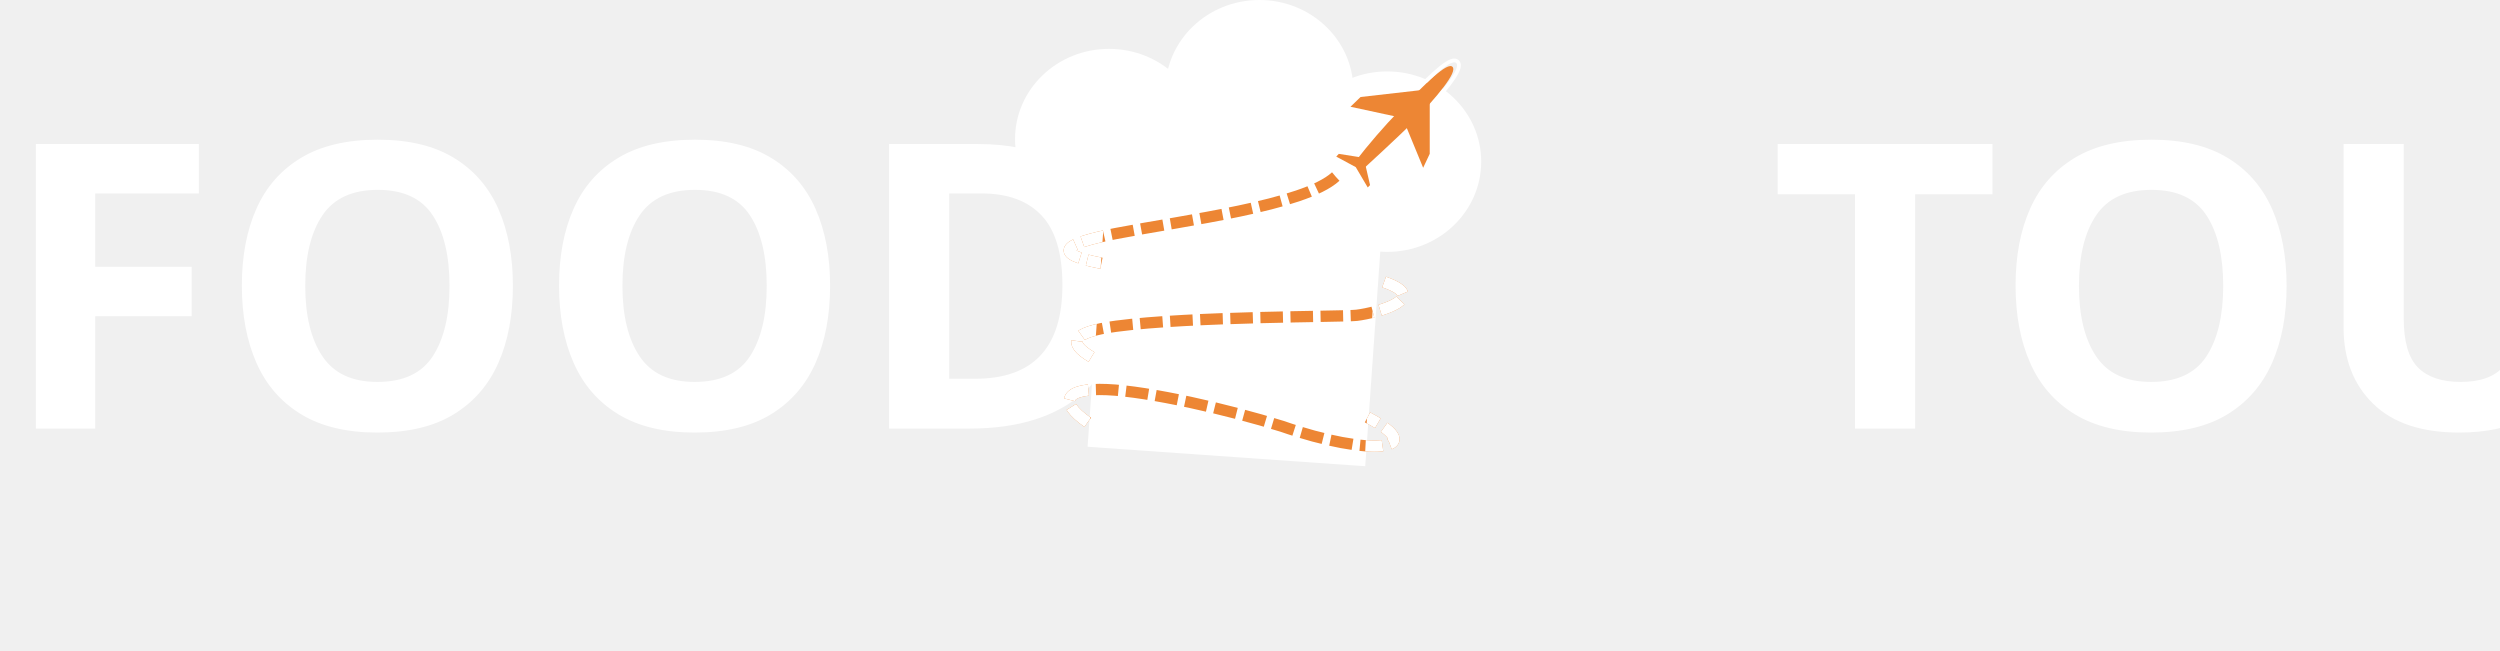
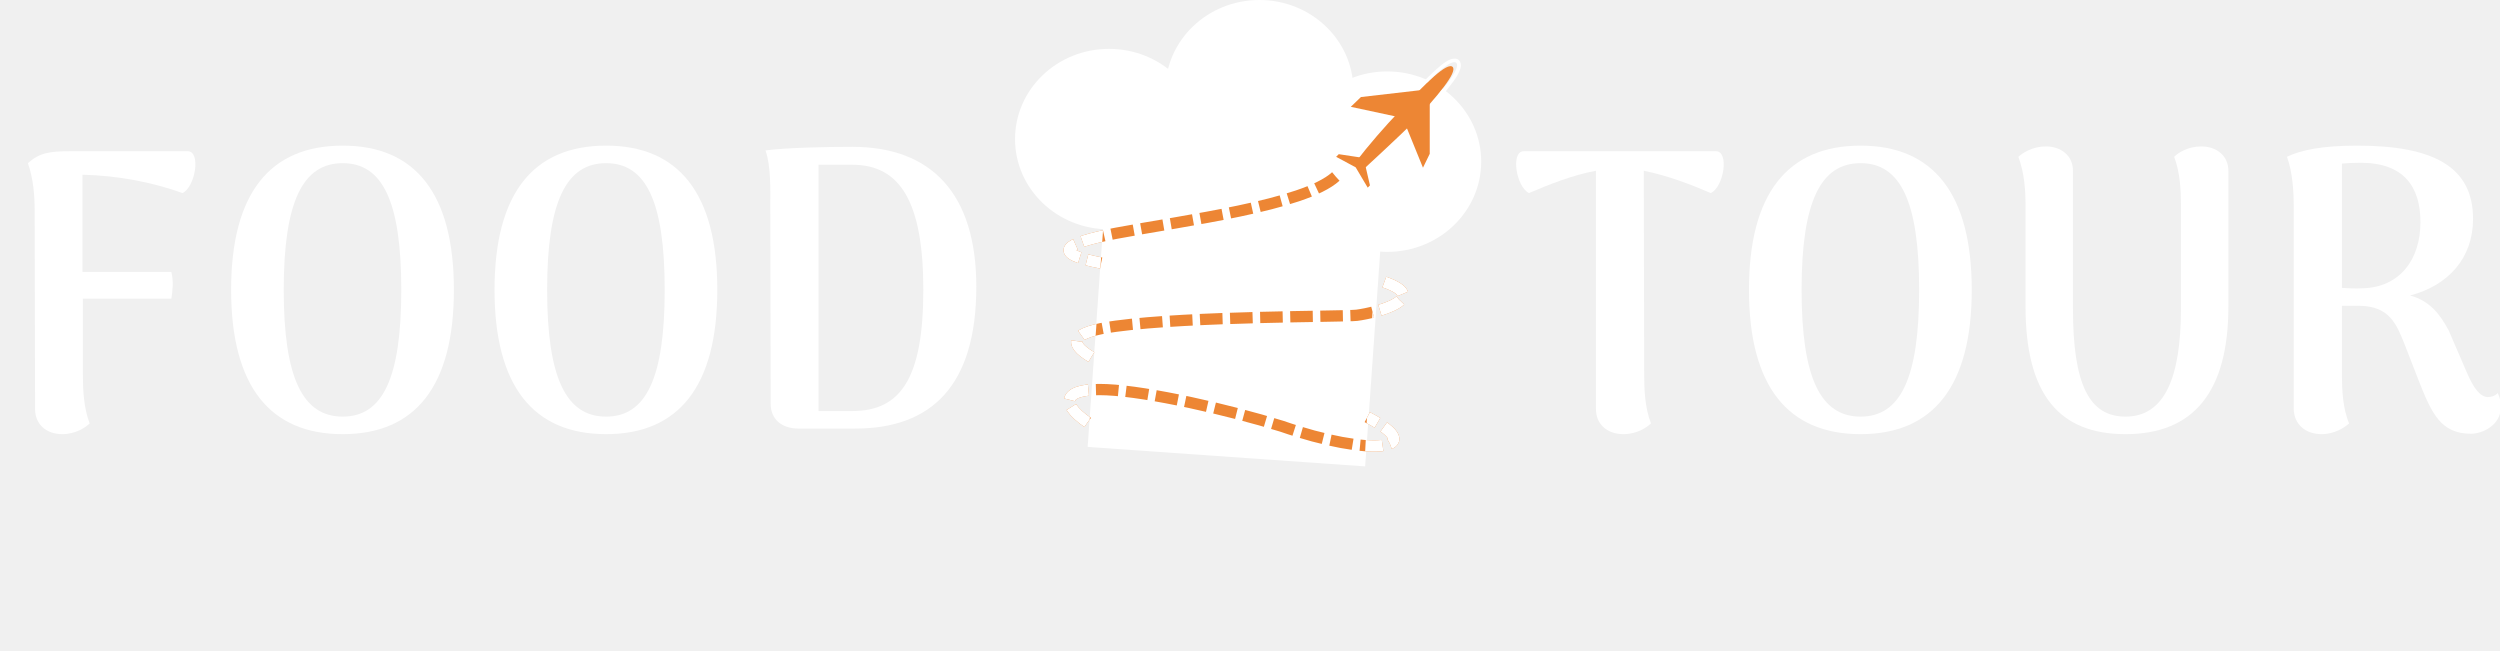
<svg xmlns="http://www.w3.org/2000/svg" id="whiteLogo" width="665" height="173" viewBox="0 0 665 173">
  <defs>
-     <clipPath id="clip-path">
-       <path id="Path_18" data-name="Path 18" d="M1.265-2.938l8.933-.3L8.775,7.788,0,8.17Z" transform="matrix(0.819, 0.574, -0.574, 0.819, 492.812, 47.372)" fill="none" stroke="#fff" stroke-width="1" />
+     <style>.cls-1,.cls-2,.cls-3,.cls-4,.cls-5,.cls-6{fill:none;}.cls-7{clip-path:url(#clippath);}.cls-2,.cls-3{stroke-dasharray:0 0 6 2;}.cls-2,.cls-3,.cls-4{stroke-width:3px;}.cls-2,.cls-5{stroke:#ed8634;}.cls-3,.cls-4,.cls-6{stroke:#fff;}.cls-8{fill:#ed8634;}.cls-9{fill:#fff;}.cls-10{clip-path:url(#clippath-1);}.cls-11{clip-path:url(#clippath-2);}.cls-4{stroke-dasharray:0 6;}.cls-12{isolation:isolate;}.cls-5,.cls-6{stroke-dasharray:0 0 6.003 2.001;stroke-miterlimit:4.002;stroke-width:3.002px;}</style>
+     <clipPath id="clippath">
+       <polygon class="cls-1" points="385.011 12.512 392.511 17.412 385.011 25.612 377.611 20.912 385.011 12.512" />
    </clipPath>
-     <clipPath id="clip-path-2">
-       <rect id="Rectangle_28" data-name="Rectangle 28" width="11" height="58" transform="translate(485.988 69.067) rotate(3)" fill="#fff" />
+     <clipPath id="clippath-1">
+       <rect class="cls-1" x="340.951" y="89.617" width="57.998" height="11" transform="translate(255.6 459.581) rotate(-87)" />
    </clipPath>
-     <clipPath id="clip-path-3">
-       <rect id="Rectangle_29" data-name="Rectangle 29" width="11" height="58" transform="matrix(0.998, 0.07, -0.07, 0.998, 282.499, 60.418)" fill="#fff" />
+     <clipPath id="clippath-2">
+       <rect class="cls-1" x="256.887" y="84.332" width="57.997" height="10.999" transform="translate(176.27 368.731) rotate(-85.987)" />
    </clipPath>
  </defs>
-   <text id="FOOD_TOUR" data-name="FOOD      TOUR" fill="#fff" font-size="106" font-family="ArimaMadurai-Bold, Arima Madurai" font-weight="700">
-     <tspan x="0" y="114" xml:space="preserve">FOOD      TOUR</tspan>
-   </text>
-   <g id="Group_22" data-name="Group 22" transform="translate(-120 -3.236)">
-     <g id="Group_9" data-name="Group 9" transform="translate(9 38.236)">
-       <ellipse id="Ellipse_6" data-name="Ellipse 6" cx="25" cy="24" rx="25" ry="24" transform="translate(381 -22)" fill="#fff" />
-       <ellipse id="Ellipse_7" data-name="Ellipse 7" cx="25" cy="24" rx="25" ry="24" transform="translate(421 -35)" fill="#fff" />
-       <ellipse id="Ellipse_8" data-name="Ellipse 8" cx="25" cy="24" rx="25" ry="24" transform="translate(455 -16)" fill="#fff" />
-       <rect id="Rectangle_17" data-name="Rectangle 17" width="74" height="84" transform="matrix(0.998, 0.07, -0.07, 0.998, 406.18, 0)" fill="#fff" />
+   <g class="cls-12">
+     <path class="cls-9" d="m48.549,51.353c-7.95-2.862-17.172-4.664-26.607-4.876v25.864h23.639c.636,2.438.318,5.088,0,7.103h-23.532v20.141c0,4.134.212,8.904,1.802,13.038-1.06,1.06-3.71,2.862-7.314,2.862-4.134,0-7.208-2.544-7.208-6.679l-.106-52.577c0-4.134-.318-8.586-1.802-12.826,3.074-2.756,5.724-3.181,11.342-3.181h31.165c3.604,0,2.014,9.541-1.378,11.131Z" />
+     <path class="cls-9" d="m61.479,77.111c0-25.653,10.282-38.373,29.681-38.373,19.292,0,29.575,12.72,29.575,38.373s-10.282,38.373-29.575,38.373c-19.398,0-29.681-12.827-29.681-38.373Zm45.263,0c0-23.533-4.982-33.709-15.583-33.709s-15.688,10.176-15.688,33.709,5.088,33.709,15.688,33.709,15.583-10.177,15.583-33.709Z" />
+     <path class="cls-9" d="m131.545,77.111c0-25.653,10.282-38.373,29.681-38.373,19.292,0,29.575,12.72,29.575,38.373s-10.282,38.373-29.575,38.373c-19.398,0-29.681-12.827-29.681-38.373Zm45.263,0c0-23.533-4.982-33.709-15.583-33.709s-15.688,10.176-15.688,33.709,5.088,33.709,15.688,33.709,15.583-10.177,15.583-33.709Z" />
+     <path class="cls-9" d="m205.002,107.428l-.106-52.789c0-4.028.212-10.389-1.272-14.629,5.724-.742,16.218-.954,23.108-.954,20.989,0,32.967,12.402,32.967,37.207,0,26.395-11.978,37.737-32.225,37.737h-15.053c-4.558,0-7.42-2.544-7.42-6.572Zm21.73,1.908c12.826,0,18.869-8.692,18.869-32.225,0-23.215-6.042-33.285-18.869-33.285h-9.01v65.51h9.01Z" />
+     <path class="cls-9" d="m455.055,51.353c-4.876-2.12-11.448-4.664-17.809-5.937l.105,54.168c0,4.134.213,8.904,1.803,13.038-1.061,1.06-3.71,2.862-7.314,2.862-4.24,0-7.314-2.544-7.314-6.679v-63.39c-6.359,1.166-12.826,3.816-17.809,5.937-3.392-1.59-4.981-11.131-1.377-11.131h51.093c3.604,0,2.12,9.541-1.378,11.131Z" />
+     <path class="cls-9" d="m465.229,77.111c0-25.653,10.283-38.373,29.682-38.373,19.292,0,29.574,12.72,29.574,38.373s-10.282,38.373-29.574,38.373c-19.398,0-29.682-12.827-29.682-38.373Zm45.264,0c0-23.533-4.982-33.709-15.582-33.709s-15.689,10.176-15.689,33.709,5.089,33.709,15.689,33.709,15.582-10.177,15.582-33.709Z" />
+     <path class="cls-9" d="m592.748,81.563c0,22.473-9.115,33.921-27.349,33.921-17.597,0-26.606-10.494-26.606-33.921v-26.925c0-4.028-.318-8.692-1.908-12.933,1.166-1.06,3.816-2.756,7.314-2.756,4.027,0,7.208,2.438,7.208,6.466v36.677c0,20.247,4.347,28.728,13.992,28.728,10.177,0,14.734-9.965,14.734-28.728v-27.454c0-4.028-.212-8.692-1.802-12.933,1.061-1.06,3.604-2.756,7.208-2.756,4.028,0,7.208,2.438,7.208,6.466v36.147Z" />
+     <path class="cls-9" d="m665.252,108.17c0,4.982-4.982,7.208-7.95,7.208-8.056,0-10.494-5.406-13.992-14.311l-3.71-9.54c-2.121-5.3-4.028-10.07-11.873-10.176h-4.77v18.974c0,3.074.212,8.375,1.908,12.297-1.166,1.06-3.816,2.862-7.314,2.862-4.24,0-7.314-2.544-7.42-6.679v-54.167c0-2.969-.213-8.692-1.803-12.933,3.711-1.802,9.435-2.968,18.656-2.968,20.141,0,30.848,5.512,30.848,19.504,0,10.389-6.572,17.703-16.748,20.353,5.299,1.484,7.949,4.982,10.281,9.328l4.664,10.812c2.015,4.771,3.711,6.784,5.725,6.891.742,0,1.802-.212,2.65-1.061.636,1.378.848,2.544.848,3.604Zm-36.889-31.482c9.964-.213,15.477-7.633,15.477-17.597,0-9.435-4.453-15.795-15.9-15.795-2.015,0-3.711.106-4.982.212v33.073c1.695.106,3.392.212,5.406.106Z" />
+   </g>
+   <g id="Group_22">
+     <g id="Group_9">
+       <ellipse id="Ellipse_6" class="cls-9" cx="295" cy="37" rx="25" ry="24" />
+       <ellipse id="Ellipse_7" class="cls-9" cx="335" cy="24" rx="25" ry="24" />
+       <ellipse id="Ellipse_8" class="cls-9" cx="369" cy="43" rx="25" ry="24" />
+       <rect id="Rectangle_17" class="cls-9" x="287.163" y="42.57" width="83.996" height="73.996" transform="translate(226.755 402.355) rotate(-85.987)" />
    </g>
-     <g id="Group_15" data-name="Group 15">
-       <g id="Group_14" data-name="Group 14">
-         <path id="Path_7" data-name="Path 7" d="M474.283,1404.215c-8.356,7.73-40.481,11.662-58.453,15.141-13.979,2.706-17.329,5.327-3.855,7.908" transform="translate(1 -1354)" fill="none" stroke="#ed8634" stroke-width="3" stroke-dasharray="6 2" />
-         <path id="Path_14" data-name="Path 14" d="M79.982,1.342c8.218,5.1,6.51,8.831-4.678,8.956s-32.515-3.6-46.97-7.3C4.377-3.964-11.709-1.351,5.714,6.545" transform="translate(489.119 121.096) rotate(-177)" fill="none" stroke="#ed8634" stroke-width="3" stroke-dasharray="6 2" />
-         <path id="Path_15" data-name="Path 15" d="M80.647,18.239c4.216,5.912,2.381,8.239-9.343,4.784C51.974,17.33,15.1.716,11.731-.326,6.406-1.976-9.362-4.42,2.574,5.759" transform="matrix(-0.914, 0.407, -0.407, -0.914, 491.465, 82.033)" fill="none" stroke="#ed8634" stroke-width="3" stroke-dasharray="6 2" />
+     <g id="Group_15">
+       <g id="Group_14">
+         <path id="Path_7" class="cls-2" d="m355.3,46.964c-8.4,7.7-40.5,11.7-58.5,15.1-14,2.7-17.3,5.3-3.9,7.9" />
+         <path id="Path_14" class="cls-2" d="m289.3,112.364c-7.9-5.5-6-9.2,5.1-8.7,11.2.5,32.3,5.3,46.5,9.7,23.6,8.2,39.8,6.4,22.8-2.4" />
+         <path id="Path_15" class="cls-5" d="m290.3,94.964c-6.3-3.7-5.5-6.6,6.6-8.2,20-2.7,60.4-2.5,64-2.9,5.5-.7,20.9-4.8,5.9-9.3" />
      </g>
-       <g id="Group_10" data-name="Group 10" transform="translate(9.511 -29.952)">
-         <path id="Path_11" data-name="Path 11" d="M2.142.041C4.081.078,4.876,8.4,5.069,18.573c.072,3.806-.517,17.483-.517,17.483l-2.881.266A165.422,165.422,0,0,1,.346,18.2C.153,8.02.2,0,2.142.041Z" transform="translate(495.379 49.434) rotate(45)" fill="#ed8634" />
-         <path id="Path_12" data-name="Path 12" d="M9.39.5,13.017.186l10.717,9.65,1.593,3.792L13.243,9.318,10.4,9.858.321,17.129.192,13.4Z" transform="matrix(0.669, 0.743, -0.743, 0.669, 482.229, 49.884)" fill="#ed8634" />
-         <path id="Path_13" data-name="Path 13" d="M5.431,0,11.76,3.949v.876L5.684,3.257.03,4.943,0,3.949Z" transform="translate(469.404 71.323) rotate(45)" fill="#ed8634" />
-         <g id="Mask_Group_2" data-name="Mask Group 2" clip-path="url(#clip-path)">
-           <g id="Path_17" data-name="Path 17" transform="translate(496.38 48.434) rotate(45)" fill="none">
-             <path d="M2.142.041C4.081.078,4.876,8.4,5.069,18.573c.072,3.806-.517,17.483-.517,17.483l-2.881.266A165.422,165.422,0,0,1,.346,18.2C.153,8.02.2,0,2.142.041Z" stroke="none" />
-             <path d="M 2.129 0.041 C 0.204 0.041 0.153 8.043 0.346 18.197 C 0.54 28.374 1.671 36.322 1.671 36.322 L 4.552 36.056 C 4.552 36.056 5.142 22.379 5.069 18.573 C 4.876 8.396 4.081 0.078 2.142 0.041 C 2.138 0.041 2.133 0.041 2.129 0.041 M 2.129 -0.959 C 2.14 -0.959 2.151 -0.959 2.162 -0.959 C 3.547 -0.933 4.135 0.652 4.328 1.173 C 4.695 2.162 4.997 3.534 5.251 5.367 C 5.687 8.516 5.963 12.953 6.069 18.554 C 6.141 22.348 5.575 35.539 5.551 36.099 L 5.514 36.971 L 0.815 37.405 L 0.681 36.463 C 0.67 36.383 -0.461 28.337 -0.654 18.216 C -0.734 13.998 -0.785 9.637 -0.618 6.311 C -0.426 2.472 0.022 0.461 0.878 -0.411 C 1.322 -0.864 1.804 -0.959 2.129 -0.959 Z" stroke="none" fill="#fff" />
+       <g id="Group_10">
+         <path id="Path_11" class="cls-8" d="m386.411,17.812c1.3,1.4-4,7.8-11,15.2-2.6,2.7-12.7,12-12.7,12l-2.2-1.8c3.7-4.8,7.7-9.4,11.9-13.8,6.9-7.4,12.6-13,14-11.6Z" />
+         <path id="Path_12" class="cls-8" d="m377.611,24.012l2.7,2.5v14.4l-1.8,3.7-4.8-11.8-2.3-1.8-12.1-2.6,2.7-2.6,15.6-1.8Z" />
+         <path id="Path_13" class="cls-8" d="m362.711,42.012l1.7,7.3-.6.6-3.2-5.4-5.2-2.8.7-.7,6.6,1Z" />
+         <g class="cls-7">
+           <g id="Mask_Group_2">
+             <g id="Path_17">
+               <path class="cls-1" d="m387.376,16.731c1.344,1.344-4.031,7.849-11.031,15.132-2.616,2.758-12.728,12.021-12.728,12.021l-2.263-1.838c3.677-4.808,7.707-9.405,11.879-13.718,7.142-7.283,12.799-12.94,14.142-11.597Z" />
+               <path class="cls-9" d="m387.376,16.731c-1.344-1.344-7.071,4.243-14.142,11.597s-11.879,13.718-11.879,13.718l2.263,1.838s10.112-9.263,12.728-12.021c7.071-7.212,12.374-13.647,11.031-15.132h0m.707-.707s.071.071,0,0c.99.99.283,2.546.071,3.041-.424.99-1.202,2.192-2.333,3.606-1.909,2.616-4.879,6.01-8.768,10.041-2.616,2.758-12.374,11.667-12.728,12.021l-.636.636-3.606-3.041.566-.707c.071-.071,4.95-6.505,11.95-13.789,2.899-3.041,6.01-6.152,8.415-8.415,2.828-2.687,4.525-3.818,5.798-3.818.636-.071,1.061.212,1.273.424Z" />
+             </g>
          </g>
        </g>
      </g>
-       <g id="Mask_Group_3" data-name="Mask Group 3" clip-path="url(#clip-path-2)">
-         <g id="Group_38" data-name="Group 38">
-           <path id="Path_7-2" data-name="Path 7" d="M474.283,1404.215c-8.356,7.73-40.481,11.662-58.453,15.141-13.979,2.706-17.329,5.327-3.855,7.908" transform="translate(1 -1354)" fill="none" stroke="#fff" stroke-width="3" stroke-dasharray="6" />
-           <path id="Path_14-2" data-name="Path 14" d="M79.982,1.342c8.218,5.1,6.51,8.831-4.678,8.956s-32.515-3.6-46.97-7.3C4.377-3.964-11.709-1.351,5.714,6.545" transform="translate(489.119 121.096) rotate(-177)" fill="none" stroke="#fff" stroke-width="3" stroke-dasharray="6 2" />
-           <path id="Path_15-2" data-name="Path 15" d="M80.647,18.239c4.216,5.912,2.381,8.239-9.343,4.784C51.974,17.33,15.1.716,11.731-.326,6.406-1.976-9.362-4.42,2.574,5.759" transform="matrix(-0.914, 0.407, -0.407, -0.914, 491.465, 82.033)" fill="none" stroke="#fff" stroke-width="3" stroke-dasharray="6 2" />
+       <g class="cls-10">
+         <g id="Mask_Group_3">
+           <g id="Group_38">
+             <path id="Path_7-2" class="cls-4" d="m355.3,46.964c-8.4,7.7-40.5,11.7-58.5,15.1-14,2.7-17.3,5.3-3.9,7.9" />
+             <path id="Path_14-2" class="cls-3" d="m289.3,112.364c-7.9-5.5-6-9.2,5.1-8.7,11.2.5,32.3,5.3,46.5,9.7,23.6,8.2,39.8,6.4,22.8-2.4" />
+             <path id="Path_15-2" class="cls-6" d="m290.3,94.964c-6.3-3.7-5.5-6.6,6.6-8.2,20-2.7,60.4-2.5,64-2.9,5.5-.7,20.9-4.8,5.9-9.3" />
+           </g>
        </g>
      </g>
    </g>
  </g>
-   <g id="Mask_Group_4" data-name="Mask Group 4" clip-path="url(#clip-path-3)">
-     <g id="Group_39" data-name="Group 39" transform="translate(-120 -3.236)">
-       <path id="Path_7-3" data-name="Path 7" d="M474.283,1404.215c-8.356,7.73-40.481,11.662-58.453,15.141-13.979,2.706-17.329,5.327-3.855,7.908" transform="translate(1 -1354)" fill="none" stroke="#fff" stroke-width="3" stroke-dasharray="6 2" />
-       <path id="Path_14-3" data-name="Path 14" d="M79.982,1.342c8.218,5.1,6.51,8.831-4.678,8.956s-32.515-3.6-46.97-7.3C4.377-3.964-11.709-1.351,5.714,6.545" transform="translate(489.119 121.096) rotate(-177)" fill="none" stroke="#fff" stroke-width="3" stroke-dasharray="6 2" />
-       <path id="Path_15-3" data-name="Path 15" d="M80.647,18.239c4.216,5.912,2.381,8.239-9.343,4.784C51.974,17.33,15.1.716,11.731-.326,6.406-1.976-9.362-4.42,2.574,5.759" transform="matrix(-0.914, 0.407, -0.407, -0.914, 491.465, 82.033)" fill="none" stroke="#fff" stroke-width="3" stroke-dasharray="6 2" />
+   <g class="cls-11">
+     <g id="Mask_Group_4">
+       <g id="Group_39">
+         <path id="Path_7-3" class="cls-3" d="m355.3,46.964c-8.4,7.7-40.5,11.7-58.5,15.1-14,2.7-17.3,5.3-3.9,7.9" />
+         <path id="Path_14-3" class="cls-3" d="m289.3,112.364c-7.9-5.5-6-9.2,5.1-8.7,11.2.5,32.3,5.3,46.5,9.7,23.6,8.2,39.8,6.4,22.8-2.4" />
+         <path id="Path_15-3" class="cls-6" d="m290.3,94.964c-6.3-3.7-5.5-6.6,6.6-8.2,20-2.7,60.4-2.5,64-2.9,5.5-.7,20.9-4.8,5.9-9.3" />
+       </g>
    </g>
  </g>
</svg>
